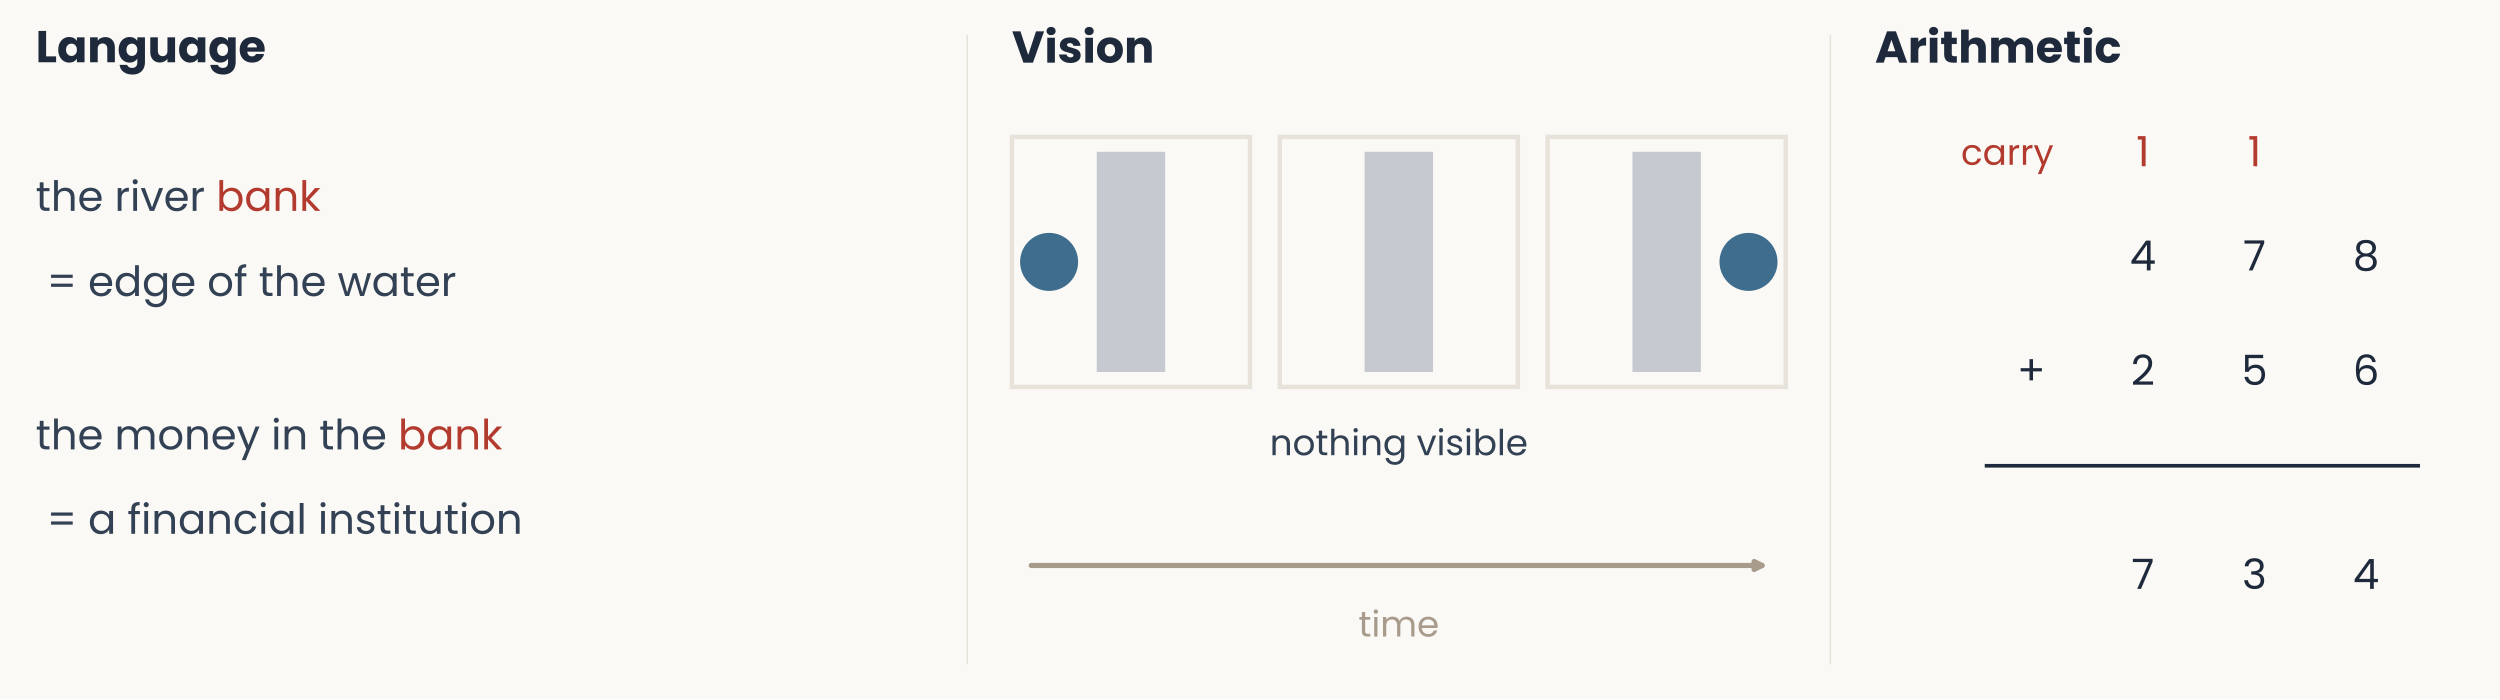
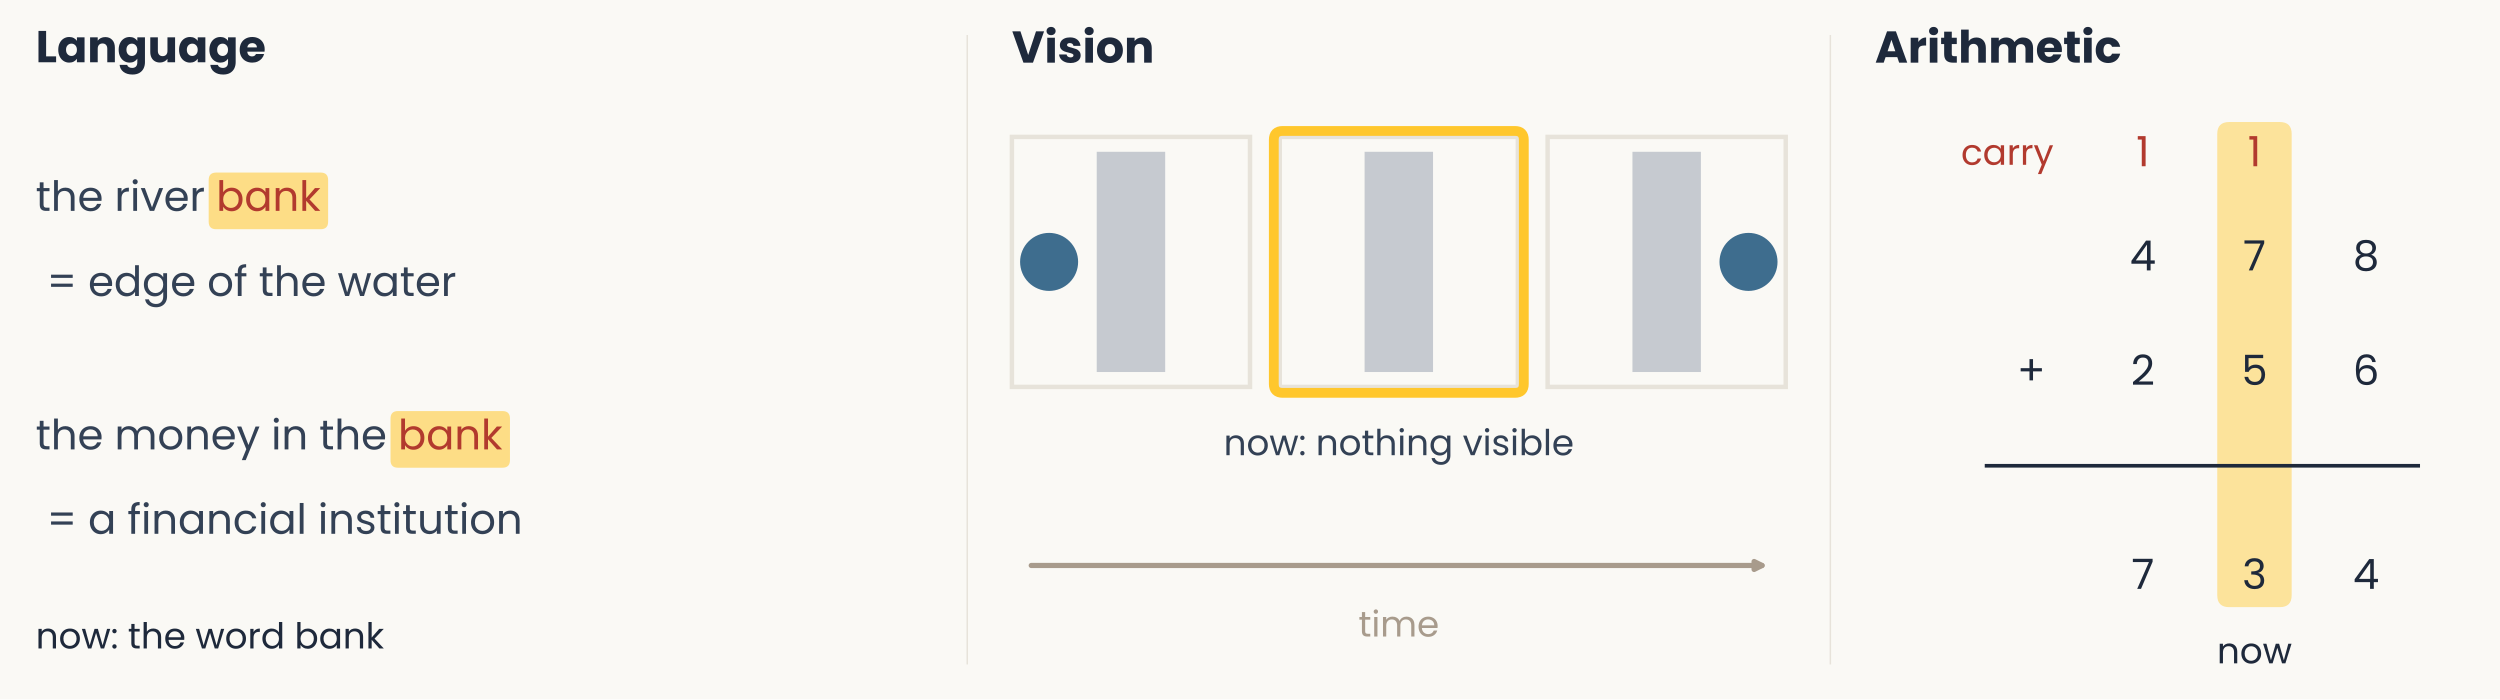
<svg xmlns="http://www.w3.org/2000/svg" xmlns:xlink="http://www.w3.org/1999/xlink" width="1260pt" height="352.5pt" viewBox="0 0 1260 352.5" version="1.1">
  <defs>
    <style type="text/css">*{stroke-linejoin: round; stroke-linecap: butt}</style>
  </defs>
  <g id="figure_1">
    <g id="patch_1">
      <path d="M 0 352.5  L 1260 352.5  L 1260 0  L 0 0  z " style="fill: #faf9f5" />
    </g>
    <g id="axes_1">
      <g id="patch_2">
-         <path d="M 510 195  L 630 195  L 630 69  L 510 69  z " clip-path="url(#p59138d99d0)" style="fill: #faf9f5; stroke: #e7e3da; stroke-width: 2.25; stroke-linejoin: miter" />
+         <path d="M 1123.5 306  L 1149 306  Q 1155 306 1155 300  L 1155 67.5  Q 1155 61.5 1149 61.5  L 1123.5 61.5  Q 1117.5 61.5 1117.5 67.5  L 1117.5 300  Q 1117.5 306 1123.5 306  z " clip-path="url(#pdfe7006b3d)" style="fill: #ffc72c; opacity: 0.45" />
      </g>
      <g id="patch_3">
-         <path d="M 552.75 187.5  L 587.25 187.5  L 587.25 76.5  L 552.75 76.5  z " clip-path="url(#p59138d99d0)" style="fill: #64748b; opacity: 0.35" />
+         <path d="M 510 195  L 630 195  L 630 69  L 510 69  z " clip-path="url(#pdfe7006b3d)" style="fill: #faf9f5; stroke: #e7e3da; stroke-width: 2.25; stroke-linejoin: miter" />
      </g>
      <g id="patch_4">
-         <path d="M 528.75 145.5  C 532.33 145.5 535.764 144.078 538.296 141.546  C 540.828 139.014 542.25 135.58 542.25 132  C 542.25 128.42 540.828 124.986 538.296 122.454  C 535.764 119.922 532.33 118.5 528.75 118.5  C 525.17 118.5 521.736 119.922 519.204 122.454  C 516.672 124.986 515.25 128.42 515.25 132  C 515.25 135.58 516.672 139.014 519.204 141.546  C 521.736 144.078 525.17 145.5 528.75 145.5  z " clip-path="url(#p59138d99d0)" style="fill: #3e6d8e; stroke: #3e6d8e; stroke-width: 2.25; stroke-linejoin: miter" />
+         <path d="M 552.75 187.5  L 587.25 187.5  L 587.25 76.5  L 552.75 76.5  z " clip-path="url(#pdfe7006b3d)" style="fill: #64748b; opacity: 0.35" />
      </g>
      <g id="patch_5">
-         <path d="M 645 195  L 765 195  L 765 69  L 645 69  z " clip-path="url(#p59138d99d0)" style="fill: #faf9f5; stroke: #e7e3da; stroke-width: 2.25; stroke-linejoin: miter" />
+         <path d="M 528.75 145.5  C 532.33 145.5 535.764 144.078 538.296 141.546  C 540.828 139.014 542.25 135.58 542.25 132  C 542.25 128.42 540.828 124.986 538.296 122.454  C 535.764 119.922 532.33 118.5 528.75 118.5  C 525.17 118.5 521.736 119.922 519.204 122.454  C 516.672 124.986 515.25 128.42 515.25 132  C 515.25 135.58 516.672 139.014 519.204 141.546  C 521.736 144.078 525.17 145.5 528.75 145.5  z " clip-path="url(#pdfe7006b3d)" style="fill: #3e6d8e; stroke: #3e6d8e; stroke-width: 2.25; stroke-linejoin: miter" />
      </g>
      <g id="patch_6">
-         <path d="M 687.75 187.5  L 722.25 187.5  L 722.25 76.5  L 687.75 76.5  z " clip-path="url(#p59138d99d0)" style="fill: #64748b; opacity: 0.35" />
+         <path d="M 645 195  L 765 195  L 765 69  L 645 69  z " clip-path="url(#pdfe7006b3d)" style="fill: #faf9f5; stroke: #e7e3da; stroke-width: 2.25; stroke-linejoin: miter" />
      </g>
      <g id="patch_7">
-         <path d="M 780 195  L 900 195  L 900 69  L 780 69  z " clip-path="url(#p59138d99d0)" style="fill: #faf9f5; stroke: #e7e3da; stroke-width: 2.25; stroke-linejoin: miter" />
+         <path d="M 687.75 187.5  L 722.25 187.5  L 722.25 76.5  L 687.75 76.5  z " clip-path="url(#pdfe7006b3d)" style="fill: #64748b; opacity: 0.35" />
      </g>
      <g id="patch_8">
-         <path d="M 822.75 187.5  L 857.25 187.5  L 857.25 76.5  L 822.75 76.5  z " clip-path="url(#p59138d99d0)" style="fill: #64748b; opacity: 0.35" />
+         <path d="M 780 195  L 900 195  L 900 69  L 780 69  z " clip-path="url(#pdfe7006b3d)" style="fill: #faf9f5; stroke: #e7e3da; stroke-width: 2.25; stroke-linejoin: miter" />
      </g>
      <g id="patch_9">
-         <path d="M 881.25 145.5  C 884.83 145.5 888.264 144.078 890.796 141.546  C 893.328 139.014 894.75 135.58 894.75 132  C 894.75 128.42 893.328 124.986 890.796 122.454  C 888.264 119.922 884.83 118.5 881.25 118.5  C 877.67 118.5 874.236 119.922 871.704 122.454  C 869.172 124.986 867.75 128.42 867.75 132  C 867.75 135.58 869.172 139.014 871.704 141.546  C 874.236 144.078 877.67 145.5 881.25 145.5  z " clip-path="url(#p59138d99d0)" style="fill: #3e6d8e; stroke: #3e6d8e; stroke-width: 2.25; stroke-linejoin: miter" />
+         <path d="M 822.75 187.5  L 857.25 187.5  L 857.25 76.5  L 822.75 76.5  z " clip-path="url(#pdfe7006b3d)" style="fill: #64748b; opacity: 0.35" />
+       </g>
+       <g id="patch_10">
+         <path d="M 881.25 145.5  C 884.83 145.5 888.264 144.078 890.796 141.546  C 893.328 139.014 894.75 135.58 894.75 132  C 894.75 128.42 893.328 124.986 890.796 122.454  C 888.264 119.922 884.83 118.5 881.25 118.5  C 877.67 118.5 874.236 119.922 871.704 122.454  C 869.172 124.986 867.75 128.42 867.75 132  C 867.75 135.58 869.172 139.014 871.704 141.546  C 874.236 144.078 877.67 145.5 881.25 145.5  z " clip-path="url(#pdfe7006b3d)" style="fill: #3e6d8e; stroke: #3e6d8e; stroke-width: 2.25; stroke-linejoin: miter" />
+       </g>
+       <g id="patch_11">
+         <path d="M 646.5 198  L 763.5 198  Q 768 198 768 193.5  L 768 70.5  Q 768 66 763.5 66  L 646.5 66  Q 642 66 642 70.5  L 642 193.5  Q 642 198 646.5 198  L 646.5 198  z " clip-path="url(#pdfe7006b3d)" style="fill: none; stroke: #ffc72c; stroke-width: 4.95; stroke-linejoin: miter" />
      </g>
      <g id="role-arrow-connector">
-         <path d="M 519.75 285  Q 705.375 285 888.065 285  " clip-path="url(#p59138d99d0)" style="fill: none; stroke: #a89b8c; stroke-width: 2.625; stroke-linecap: round" />
-         <path d="M 884.065 283  L 888.065 285  L 884.065 287  z " clip-path="url(#p59138d99d0)" style="fill: #a89b8c; stroke: #a89b8c; stroke-width: 2.625; stroke-linecap: round" />
+         <path d="M 519.75 285  Q 705.375 285 888.065 285  " clip-path="url(#pdfe7006b3d)" style="fill: none; stroke: #a89b8c; stroke-width: 2.625; stroke-linecap: round" />
+         <path d="M 884.065 283  L 888.065 285  L 884.065 287  z " clip-path="url(#pdfe7006b3d)" style="fill: #a89b8c; stroke: #a89b8c; stroke-width: 2.625; stroke-linecap: round" />
      </g>
      <g id="line2d_1">
-         <path d="M 487.5 334.5  L 487.5 18  " clip-path="url(#p59138d99d0)" style="fill: none; stroke: #e7e3da; stroke-width: 0.75; stroke-linecap: square" />
+         <path d="M 487.5 334.5  L 487.5 18  " clip-path="url(#pdfe7006b3d)" style="fill: none; stroke: #e7e3da; stroke-width: 0.75; stroke-linecap: square" />
      </g>
      <g id="line2d_2">
-         <path d="M 922.5 334.5  L 922.5 18  " clip-path="url(#p59138d99d0)" style="fill: none; stroke: #e7e3da; stroke-width: 0.75; stroke-linecap: square" />
+         <path d="M 922.5 334.5  L 922.5 18  " clip-path="url(#pdfe7006b3d)" style="fill: none; stroke: #e7e3da; stroke-width: 0.75; stroke-linecap: square" />
      </g>
      <g id="line2d_3">
-         <path d="M 1001.25 234.75  L 1218.75 234.75  " clip-path="url(#p59138d99d0)" style="fill: none; stroke: #1e293b; stroke-width: 1.875; stroke-linecap: square" />
+         <path d="M 1001.25 234.75  L 1218.75 234.75  " clip-path="url(#pdfe7006b3d)" style="fill: none; stroke: #1e293b; stroke-width: 1.875; stroke-linecap: square" />
      </g>
      <g id="text_1">
        <g style="fill: #1e293b" transform="translate(18 31.3793) scale(0.225 -0.225)">
          <defs>
            <path id="Poppins-Bold-4c" d="M 1491 845  L 2925 845  L 2925 0  L 397 0  L 397 4493  L 1491 4493  L 1491 845  z " transform="scale(0.015625)" />
            <path id="Poppins-Bold-61" d="M 179 1792  Q 179 2342 387 2758  Q 595 3174 953 3398  Q 1312 3622 1754 3622  Q 2131 3622 2416 3468  Q 2701 3315 2854 3066  L 2854 3571  L 3949 3571  L 3949 0  L 2854 0  L 2854 506  Q 2694 256 2409 102  Q 2125 -51 1747 -51  Q 1312 -51 953 176  Q 595 403 387 822  Q 179 1242 179 1792  z M 2854 1786  Q 2854 2195 2627 2432  Q 2400 2669 2074 2669  Q 1747 2669 1520 2435  Q 1293 2202 1293 1792  Q 1293 1382 1520 1142  Q 1747 902 2074 902  Q 2400 902 2627 1139  Q 2854 1376 2854 1786  z " transform="scale(0.015625)" />
            <path id="Poppins-Bold-6e" d="M 2573 3610  Q 3200 3610 3574 3203  Q 3949 2797 3949 2086  L 3949 0  L 2861 0  L 2861 1939  Q 2861 2298 2675 2496  Q 2490 2694 2176 2694  Q 1862 2694 1676 2496  Q 1491 2298 1491 1939  L 1491 0  L 397 0  L 397 3571  L 1491 3571  L 1491 3098  Q 1658 3334 1939 3472  Q 2221 3610 2573 3610  z " transform="scale(0.015625)" />
            <path id="Poppins-Bold-67" d="M 1754 3622  Q 2131 3622 2416 3468  Q 2701 3315 2854 3066  L 2854 3571  L 3949 3571  L 3949 6  Q 3949 -486 3753 -886  Q 3558 -1286 3158 -1523  Q 2758 -1760 2163 -1760  Q 1370 -1760 877 -1385  Q 384 -1011 314 -371  L 1395 -371  Q 1446 -576 1638 -694  Q 1830 -813 2112 -813  Q 2451 -813 2652 -617  Q 2854 -422 2854 6  L 2854 512  Q 2694 262 2412 105  Q 2131 -51 1754 -51  Q 1312 -51 953 176  Q 595 403 387 822  Q 179 1242 179 1792  Q 179 2342 387 2758  Q 595 3174 953 3398  Q 1312 3622 1754 3622  z M 2854 1786  Q 2854 2195 2627 2432  Q 2400 2669 2074 2669  Q 1747 2669 1520 2435  Q 1293 2202 1293 1792  Q 1293 1382 1520 1142  Q 1747 902 2074 902  Q 2400 902 2627 1139  Q 2854 1376 2854 1786  z " transform="scale(0.015625)" />
            <path id="Poppins-Bold-75" d="M 3923 3571  L 3923 0  L 2829 0  L 2829 486  Q 2662 250 2377 106  Q 2093 -38 1747 -38  Q 1338 -38 1024 144  Q 710 326 537 672  Q 365 1018 365 1485  L 365 3571  L 1453 3571  L 1453 1632  Q 1453 1274 1638 1075  Q 1824 877 2138 877  Q 2458 877 2643 1075  Q 2829 1274 2829 1632  L 2829 3571  L 3923 3571  z " transform="scale(0.015625)" />
            <path id="Poppins-Bold-65" d="M 3763 1843  Q 3763 1690 3744 1523  L 1267 1523  Q 1293 1190 1481 1014  Q 1670 838 1946 838  Q 2355 838 2515 1184  L 3680 1184  Q 3590 832 3356 550  Q 3123 269 2771 109  Q 2419 -51 1984 -51  Q 1459 -51 1049 173  Q 640 397 409 813  Q 179 1229 179 1786  Q 179 2342 406 2758  Q 634 3174 1043 3398  Q 1453 3622 1984 3622  Q 2502 3622 2905 3404  Q 3309 3187 3536 2784  Q 3763 2381 3763 1843  z M 2643 2131  Q 2643 2413 2451 2579  Q 2259 2746 1971 2746  Q 1696 2746 1507 2586  Q 1318 2426 1274 2131  L 2643 2131  z " transform="scale(0.015625)" />
          </defs>
          <use xlink:href="#Poppins-Bold-4c" />
          <use xlink:href="#Poppins-Bold-61" transform="translate(47.7 0)" />
          <use xlink:href="#Poppins-Bold-6e" transform="translate(115.6 0)" />
          <use xlink:href="#Poppins-Bold-67" transform="translate(183 0)" />
          <use xlink:href="#Poppins-Bold-75" transform="translate(250.9 0)" />
          <use xlink:href="#Poppins-Bold-61" transform="translate(318.3 0)" />
          <use xlink:href="#Poppins-Bold-67" transform="translate(386.2 0)" />
          <use xlink:href="#Poppins-Bold-65" transform="translate(454.1 0)" />
        </g>
      </g>
      <g id="text_2">
        <g style="fill: #1e293b" transform="translate(510 31.5832) scale(0.225 -0.225)">
          <defs>
            <path id="Poppins-Bold-56" d="M 4614 4493  L 3021 0  L 1651 0  L 58 4493  L 1222 4493  L 2336 1101  L 3456 4493  L 4614 4493  z " transform="scale(0.015625)" />
            <path id="Poppins-Bold-69" d="M 947 3942  Q 659 3942 476 4112  Q 294 4282 294 4531  Q 294 4787 476 4956  Q 659 5126 947 5126  Q 1229 5126 1411 4956  Q 1594 4787 1594 4531  Q 1594 4282 1411 4112  Q 1229 3942 947 3942  z M 1491 3571  L 1491 0  L 397 0  L 397 3571  L 1491 3571  z " transform="scale(0.015625)" />
            <path id="Poppins-Bold-73" d="M 1850 -51  Q 1382 -51 1017 109  Q 653 269 441 547  Q 230 826 205 1171  L 1286 1171  Q 1306 986 1459 870  Q 1613 755 1837 755  Q 2042 755 2154 835  Q 2266 915 2266 1043  Q 2266 1197 2106 1270  Q 1946 1344 1587 1434  Q 1203 1523 947 1622  Q 691 1722 505 1936  Q 320 2150 320 2515  Q 320 2822 489 3075  Q 659 3328 988 3475  Q 1318 3622 1773 3622  Q 2445 3622 2832 3289  Q 3219 2957 3277 2406  L 2266 2406  Q 2240 2592 2102 2701  Q 1965 2810 1741 2810  Q 1549 2810 1446 2736  Q 1344 2662 1344 2534  Q 1344 2381 1507 2304  Q 1670 2227 2016 2150  Q 2413 2048 2662 1949  Q 2912 1850 3101 1629  Q 3290 1408 3296 1037  Q 3296 723 3120 476  Q 2944 230 2614 89  Q 2285 -51 1850 -51  z " transform="scale(0.015625)" />
            <path id="Poppins-Bold-6f" d="M 2022 -51  Q 1498 -51 1078 173  Q 659 397 419 813  Q 179 1229 179 1786  Q 179 2336 422 2755  Q 666 3174 1088 3398  Q 1510 3622 2035 3622  Q 2560 3622 2982 3398  Q 3405 3174 3648 2755  Q 3891 2336 3891 1786  Q 3891 1235 3644 816  Q 3398 397 2972 173  Q 2547 -51 2022 -51  z M 2022 896  Q 2336 896 2557 1126  Q 2778 1357 2778 1786  Q 2778 2214 2563 2444  Q 2349 2675 2035 2675  Q 1715 2675 1504 2448  Q 1293 2221 1293 1786  Q 1293 1357 1501 1126  Q 1709 896 2022 896  z " transform="scale(0.015625)" />
          </defs>
          <use xlink:href="#Poppins-Bold-56" />
          <use xlink:href="#Poppins-Bold-69" transform="translate(72.99998 0)" />
          <use xlink:href="#Poppins-Bold-73" transform="translate(102.5 0)" />
          <use xlink:href="#Poppins-Bold-69" transform="translate(158.3 0)" />
          <use xlink:href="#Poppins-Bold-6f" transform="translate(187.7999 0)" />
          <use xlink:href="#Poppins-Bold-6e" transform="translate(251.4999 0)" />
        </g>
      </g>
      <g id="text_3">
        <g style="fill: #1e293b" transform="translate(945 31.5832) scale(0.225 -0.225)">
          <defs>
            <path id="Poppins-Bold-41" d="M 3194 794  L 1517 794  L 1248 0  L 102 0  L 1728 4493  L 2995 4493  L 4621 0  L 3462 0  L 3194 794  z M 2912 1638  L 2355 3283  L 1805 1638  L 2912 1638  z " transform="scale(0.015625)" />
            <path id="Poppins-Bold-72" d="M 1491 2976  Q 1683 3270 1971 3440  Q 2259 3610 2611 3610  L 2611 2451  L 2310 2451  Q 1901 2451 1696 2275  Q 1491 2099 1491 1658  L 1491 0  L 397 0  L 397 3571  L 1491 3571  L 1491 2976  z " transform="scale(0.015625)" />
            <path id="Poppins-Bold-74" d="M 2387 928  L 2387 0  L 1830 0  Q 1235 0 902 291  Q 570 582 570 1242  L 570 2662  L 134 2662  L 134 3571  L 570 3571  L 570 4442  L 1664 4442  L 1664 3571  L 2381 3571  L 2381 2662  L 1664 2662  L 1664 1229  Q 1664 1069 1741 998  Q 1818 928 1997 928  L 2387 928  z " transform="scale(0.015625)" />
            <path id="Poppins-Bold-68" d="M 2592 3610  Q 3206 3610 3577 3203  Q 3949 2797 3949 2086  L 3949 0  L 2861 0  L 2861 1939  Q 2861 2298 2675 2496  Q 2490 2694 2176 2694  Q 1862 2694 1676 2496  Q 1491 2298 1491 1939  L 1491 0  L 397 0  L 397 4736  L 1491 4736  L 1491 3091  Q 1658 3328 1946 3469  Q 2234 3610 2592 3610  z " transform="scale(0.015625)" />
            <path id="Poppins-Bold-6d" d="M 4954 3610  Q 5619 3610 6012 3206  Q 6406 2803 6406 2086  L 6406 0  L 5318 0  L 5318 1939  Q 5318 2285 5136 2473  Q 4954 2662 4634 2662  Q 4314 2662 4131 2473  Q 3949 2285 3949 1939  L 3949 0  L 2861 0  L 2861 1939  Q 2861 2285 2678 2473  Q 2496 2662 2176 2662  Q 1856 2662 1673 2473  Q 1491 2285 1491 1939  L 1491 0  L 397 0  L 397 3571  L 1491 3571  L 1491 3123  Q 1658 3347 1926 3478  Q 2195 3610 2534 3610  Q 2938 3610 3254 3437  Q 3571 3264 3750 2944  Q 3936 3238 4256 3424  Q 4576 3610 4954 3610  z " transform="scale(0.015625)" />
            <path id="Poppins-Bold-63" d="M 179 1786  Q 179 2342 406 2758  Q 634 3174 1040 3398  Q 1446 3622 1971 3622  Q 2643 3622 3094 3270  Q 3546 2918 3686 2278  L 2522 2278  Q 2374 2688 1952 2688  Q 1651 2688 1472 2454  Q 1293 2221 1293 1786  Q 1293 1350 1472 1116  Q 1651 883 1952 883  Q 2374 883 2522 1293  L 3686 1293  Q 3546 666 3091 307  Q 2637 -51 1971 -51  Q 1446 -51 1040 173  Q 634 397 406 813  Q 179 1229 179 1786  z " transform="scale(0.015625)" />
          </defs>
          <use xlink:href="#Poppins-Bold-41" />
          <use xlink:href="#Poppins-Bold-72" transform="translate(73.69998 0)" />
          <use xlink:href="#Poppins-Bold-69" transform="translate(116.5 0)" />
          <use xlink:href="#Poppins-Bold-74" transform="translate(146 0)" />
          <use xlink:href="#Poppins-Bold-68" transform="translate(186.5999 0)" />
          <use xlink:href="#Poppins-Bold-6d" transform="translate(253.9999 0)" />
          <use xlink:href="#Poppins-Bold-65" transform="translate(359.8999 0)" />
          <use xlink:href="#Poppins-Bold-74" transform="translate(421.4999 0)" />
          <use xlink:href="#Poppins-Bold-69" transform="translate(462.0999 0)" />
          <use xlink:href="#Poppins-Bold-63" transform="translate(491.5999 0)" />
        </g>
      </g>
      <g id="AnnotationBbox_1">
        <g id="text_4">
          <g style="fill: #334155" transform="translate(18 106.29) scale(0.21 -0.21)">
            <defs>
              <path id="Poppins-Regular-74" d="M 1203 3027  L 1203 960  Q 1203 704 1312 598  Q 1421 493 1690 493  L 2118 493  L 2118 0  L 1594 0  Q 1107 0 864 224  Q 621 448 621 960  L 621 3027  L 166 3027  L 166 3507  L 621 3507  L 621 4390  L 1203 4390  L 1203 3507  L 2118 3507  L 2118 3027  L 1203 3027  z " transform="scale(0.015625)" />
              <path id="Poppins-Regular-68" d="M 2234 3571  Q 2630 3571 2950 3401  Q 3270 3232 3452 2893  Q 3635 2554 3635 2067  L 3635 0  L 3059 0  L 3059 1984  Q 3059 2509 2796 2787  Q 2534 3066 2080 3066  Q 1619 3066 1347 2778  Q 1075 2490 1075 1939  L 1075 0  L 493 0  L 493 4736  L 1075 4736  L 1075 3008  Q 1248 3277 1552 3424  Q 1856 3571 2234 3571  z " transform="scale(0.015625)" />
              <path id="Poppins-Regular-65" d="M 3693 1888  Q 3693 1722 3674 1536  L 870 1536  Q 902 1018 1225 726  Q 1549 435 2010 435  Q 2387 435 2640 611  Q 2893 787 2995 1082  L 3622 1082  Q 3482 576 3059 259  Q 2637 -58 2010 -58  Q 1510 -58 1116 166  Q 723 390 499 803  Q 275 1216 275 1760  Q 275 2304 492 2713  Q 710 3123 1104 3344  Q 1498 3565 2010 3565  Q 2509 3565 2893 3347  Q 3277 3130 3485 2749  Q 3693 2368 3693 1888  z M 3091 2010  Q 3091 2342 2944 2582  Q 2797 2822 2544 2947  Q 2291 3072 1984 3072  Q 1542 3072 1232 2790  Q 922 2509 877 2010  L 3091 2010  z " transform="scale(0.015625)" />
              <path id="Poppins-Regular-20" transform="scale(0.015625)" />
              <path id="Poppins-Regular-72" d="M 1075 2938  Q 1229 3238 1513 3404  Q 1798 3571 2208 3571  L 2208 2970  L 2054 2970  Q 1075 2970 1075 1907  L 1075 0  L 493 0  L 493 3507  L 1075 3507  L 1075 2938  z " transform="scale(0.015625)" />
              <path id="Poppins-Regular-69" d="M 794 4077  Q 627 4077 512 4192  Q 397 4307 397 4474  Q 397 4640 512 4755  Q 627 4870 794 4870  Q 954 4870 1066 4755  Q 1178 4640 1178 4474  Q 1178 4307 1066 4192  Q 954 4077 794 4077  z M 1075 3507  L 1075 0  L 493 0  L 493 3507  L 1075 3507  z " transform="scale(0.015625)" />
              <path id="Poppins-Regular-76" d="M 1798 538  L 2886 3507  L 3507 3507  L 2131 0  L 1453 0  L 77 3507  L 704 3507  L 1798 538  z " transform="scale(0.015625)" />
            </defs>
            <use xlink:href="#Poppins-Regular-74" />
            <use xlink:href="#Poppins-Regular-68" transform="translate(36.39999 0)" />
            <use xlink:href="#Poppins-Regular-65" transform="translate(100.4 0)" />
            <use xlink:href="#Poppins-Regular-20" transform="translate(162.4 0)" />
            <use xlink:href="#Poppins-Regular-72" transform="translate(189.1 0)" />
            <use xlink:href="#Poppins-Regular-69" transform="translate(226.3999 0)" />
            <use xlink:href="#Poppins-Regular-76" transform="translate(250.9999 0)" />
            <use xlink:href="#Poppins-Regular-65" transform="translate(307.0999 0)" />
            <use xlink:href="#Poppins-Regular-72" transform="translate(369.0999 0)" />
            <use xlink:href="#Poppins-Regular-20" transform="translate(406.3999 0)" />
          </g>
        </g>
        <g id="text_5">
+           <g id="patch_12">
+             <path d="M 108.95 115.53  L 161.594 115.53  Q 165.374 115.53 165.374 111.75  L 165.374 90.75  Q 165.374 86.97 161.594 86.97  L 108.95 86.97  Q 105.17 86.97 105.17 90.75  L 105.17 111.75  Q 105.17 115.53 108.95 115.53  z " style="fill: #ffc72c; opacity: 0.55" />
+           </g>
          <g style="fill: #b23a2e" transform="translate(108.9497 106.29) scale(0.21 -0.21)">
            <defs>
              <path id="Poppins-Regular-62" d="M 1075 2854  Q 1254 3168 1600 3366  Q 1946 3565 2387 3565  Q 2861 3565 3238 3341  Q 3616 3117 3833 2710  Q 4051 2304 4051 1766  Q 4051 1235 3833 819  Q 3616 403 3235 172  Q 2854 -58 2387 -58  Q 1933 -58 1590 140  Q 1248 339 1075 646  L 1075 0  L 493 0  L 493 4736  L 1075 4736  L 1075 2854  z M 3456 1766  Q 3456 2163 3296 2457  Q 3136 2752 2864 2905  Q 2592 3059 2266 3059  Q 1946 3059 1674 2902  Q 1402 2746 1238 2448  Q 1075 2150 1075 1760  Q 1075 1363 1238 1065  Q 1402 768 1674 611  Q 1946 454 2266 454  Q 2592 454 2864 611  Q 3136 768 3296 1065  Q 3456 1363 3456 1766  z " transform="scale(0.015625)" />
              <path id="Poppins-Regular-61" d="M 275 1766  Q 275 2304 492 2710  Q 710 3117 1091 3341  Q 1472 3565 1939 3565  Q 2400 3565 2739 3366  Q 3078 3168 3245 2867  L 3245 3507  L 3834 3507  L 3834 0  L 3245 0  L 3245 653  Q 3072 346 2729 144  Q 2387 -58 1933 -58  Q 1466 -58 1088 172  Q 710 403 492 819  Q 275 1235 275 1766  z M 3245 1760  Q 3245 2157 3085 2451  Q 2925 2746 2653 2902  Q 2381 3059 2054 3059  Q 1728 3059 1459 2905  Q 1190 2752 1030 2457  Q 870 2163 870 1766  Q 870 1363 1030 1065  Q 1190 768 1459 611  Q 1728 454 2054 454  Q 2381 454 2653 611  Q 2925 768 3085 1065  Q 3245 1363 3245 1760  z " transform="scale(0.015625)" />
              <path id="Poppins-Regular-6e" d="M 2202 3571  Q 2842 3571 3238 3184  Q 3635 2797 3635 2067  L 3635 0  L 3059 0  L 3059 1984  Q 3059 2509 2796 2787  Q 2534 3066 2080 3066  Q 1619 3066 1347 2778  Q 1075 2490 1075 1939  L 1075 0  L 493 0  L 493 3507  L 1075 3507  L 1075 3008  Q 1248 3277 1545 3424  Q 1843 3571 2202 3571  z " transform="scale(0.015625)" />
              <path id="Poppins-Regular-6b" d="M 2451 0  L 1075 1549  L 1075 0  L 493 0  L 493 4736  L 1075 4736  L 1075 1952  L 2426 3507  L 3238 3507  L 1587 1760  L 3245 0  L 2451 0  z " transform="scale(0.015625)" />
            </defs>
            <use xlink:href="#Poppins-Regular-62" />
            <use xlink:href="#Poppins-Regular-61" transform="translate(67.59999 0)" />
            <use xlink:href="#Poppins-Regular-6e" transform="translate(135.2 0)" />
            <use xlink:href="#Poppins-Regular-6b" transform="translate(199.2 0)" />
          </g>
        </g>
      </g>
      <g id="text_6">
        <g style="fill: #334155" transform="translate(18 149.1877) scale(0.21 -0.21)">
          <defs>
            <path id="Poppins-Regular-3d" d="M 3974 3277  L 3974 2784  L 646 2784  L 646 3277  L 3974 3277  z M 3974 1901  L 3974 1408  L 646 1408  L 646 1901  L 3974 1901  z " transform="scale(0.015625)" />
            <path id="Poppins-Regular-64" d="M 275 1766  Q 275 2304 492 2710  Q 710 3117 1091 3341  Q 1472 3565 1946 3565  Q 2355 3565 2707 3376  Q 3059 3187 3245 2880  L 3245 4736  L 3834 4736  L 3834 0  L 3245 0  L 3245 659  Q 3072 346 2733 144  Q 2394 -58 1939 -58  Q 1472 -58 1091 172  Q 710 403 492 819  Q 275 1235 275 1766  z M 3245 1760  Q 3245 2157 3085 2451  Q 2925 2746 2653 2902  Q 2381 3059 2054 3059  Q 1728 3059 1459 2905  Q 1190 2752 1030 2457  Q 870 2163 870 1766  Q 870 1363 1030 1065  Q 1190 768 1459 611  Q 1728 454 2054 454  Q 2381 454 2653 611  Q 2925 768 3085 1065  Q 3245 1363 3245 1760  z " transform="scale(0.015625)" />
            <path id="Poppins-Regular-67" d="M 1939 3565  Q 2394 3565 2736 3366  Q 3078 3168 3245 2867  L 3245 3507  L 3834 3507  L 3834 -77  Q 3834 -557 3629 -931  Q 3424 -1306 3043 -1517  Q 2662 -1728 2157 -1728  Q 1466 -1728 1005 -1401  Q 544 -1075 461 -512  L 1037 -512  Q 1133 -832 1433 -1027  Q 1734 -1222 2157 -1222  Q 2637 -1222 2941 -921  Q 3245 -621 3245 -77  L 3245 659  Q 3072 352 2733 147  Q 2394 -58 1939 -58  Q 1472 -58 1091 172  Q 710 403 492 819  Q 275 1235 275 1766  Q 275 2304 492 2710  Q 710 3117 1091 3341  Q 1472 3565 1939 3565  z M 3245 1760  Q 3245 2157 3085 2451  Q 2925 2746 2653 2902  Q 2381 3059 2054 3059  Q 1728 3059 1459 2905  Q 1190 2752 1030 2457  Q 870 2163 870 1766  Q 870 1363 1030 1065  Q 1190 768 1459 611  Q 1728 454 2054 454  Q 2381 454 2653 611  Q 2925 768 3085 1065  Q 3245 1363 3245 1760  z " transform="scale(0.015625)" />
            <path id="Poppins-Regular-6f" d="M 2022 -58  Q 1530 -58 1130 166  Q 730 390 502 803  Q 275 1216 275 1760  Q 275 2298 508 2710  Q 742 3123 1145 3344  Q 1549 3565 2048 3565  Q 2547 3565 2950 3344  Q 3354 3123 3587 2713  Q 3821 2304 3821 1760  Q 3821 1216 3581 803  Q 3341 390 2931 166  Q 2522 -58 2022 -58  z M 2022 454  Q 2336 454 2611 601  Q 2886 749 3056 1043  Q 3226 1338 3226 1760  Q 3226 2182 3059 2476  Q 2893 2771 2624 2915  Q 2355 3059 2042 3059  Q 1722 3059 1456 2915  Q 1190 2771 1030 2476  Q 870 2182 870 1760  Q 870 1331 1027 1036  Q 1184 742 1446 598  Q 1709 454 2022 454  z " transform="scale(0.015625)" />
            <path id="Poppins-Regular-66" d="M 1920 3027  L 1184 3027  L 1184 0  L 602 0  L 602 3027  L 147 3027  L 147 3507  L 602 3507  L 602 3757  Q 602 4346 906 4618  Q 1210 4890 1882 4890  L 1882 4403  Q 1498 4403 1341 4252  Q 1184 4102 1184 3757  L 1184 3507  L 1920 3507  L 1920 3027  z " transform="scale(0.015625)" />
            <path id="Poppins-Regular-77" d="M 5165 3507  L 4070 0  L 3469 0  L 2624 2784  L 1779 0  L 1178 0  L 77 3507  L 672 3507  L 1478 563  L 2349 3507  L 2944 3507  L 3795 557  L 4589 3507  L 5165 3507  z " transform="scale(0.015625)" />
          </defs>
          <use xlink:href="#Poppins-Regular-20" />
          <use xlink:href="#Poppins-Regular-3d" transform="translate(26.7 0)" />
          <use xlink:href="#Poppins-Regular-20" transform="translate(98.99998 0)" />
          <use xlink:href="#Poppins-Regular-65" transform="translate(125.7 0)" />
          <use xlink:href="#Poppins-Regular-64" transform="translate(187.7 0)" />
          <use xlink:href="#Poppins-Regular-67" transform="translate(255.3 0)" />
          <use xlink:href="#Poppins-Regular-65" transform="translate(322.8999 0)" />
          <use xlink:href="#Poppins-Regular-20" transform="translate(384.8999 0)" />
          <use xlink:href="#Poppins-Regular-6f" transform="translate(411.5999 0)" />
          <use xlink:href="#Poppins-Regular-66" transform="translate(475.5999 0)" />
          <use xlink:href="#Poppins-Regular-20" transform="translate(508.4999 0)" />
          <use xlink:href="#Poppins-Regular-74" transform="translate(535.1999 0)" />
          <use xlink:href="#Poppins-Regular-68" transform="translate(571.5999 0)" />
          <use xlink:href="#Poppins-Regular-65" transform="translate(635.5999 0)" />
          <use xlink:href="#Poppins-Regular-20" transform="translate(697.5999 0)" />
          <use xlink:href="#Poppins-Regular-77" transform="translate(724.2999 0)" />
          <use xlink:href="#Poppins-Regular-61" transform="translate(806.2998 0)" />
          <use xlink:href="#Poppins-Regular-74" transform="translate(873.8998 0)" />
          <use xlink:href="#Poppins-Regular-65" transform="translate(910.2998 0)" />
          <use xlink:href="#Poppins-Regular-72" transform="translate(972.2998 0)" />
        </g>
      </g>
      <g id="AnnotationBbox_2">
        <g id="text_7">
          <g style="fill: #334155" transform="translate(18 226.4885) scale(0.21 -0.21)">
            <defs>
              <path id="Poppins-Regular-6d" d="M 4710 3571  Q 5120 3571 5440 3401  Q 5760 3232 5945 2893  Q 6131 2554 6131 2067  L 6131 0  L 5555 0  L 5555 1984  Q 5555 2509 5296 2787  Q 5037 3066 4595 3066  Q 4141 3066 3872 2774  Q 3603 2483 3603 1933  L 3603 0  L 3027 0  L 3027 1984  Q 3027 2509 2768 2787  Q 2509 3066 2067 3066  Q 1613 3066 1344 2774  Q 1075 2483 1075 1933  L 1075 0  L 493 0  L 493 3507  L 1075 3507  L 1075 3002  Q 1248 3277 1539 3424  Q 1830 3571 2182 3571  Q 2624 3571 2963 3372  Q 3302 3174 3469 2790  Q 3616 3162 3955 3366  Q 4294 3571 4710 3571  z " transform="scale(0.015625)" />
              <path id="Poppins-Regular-79" d="M 3514 3507  L 1402 -1651  L 800 -1651  L 1491 38  L 77 3507  L 723 3507  L 1824 666  L 2912 3507  L 3514 3507  z " transform="scale(0.015625)" />
            </defs>
            <use xlink:href="#Poppins-Regular-74" />
            <use xlink:href="#Poppins-Regular-68" transform="translate(36.39999 0)" />
            <use xlink:href="#Poppins-Regular-65" transform="translate(100.4 0)" />
            <use xlink:href="#Poppins-Regular-20" transform="translate(162.4 0)" />
            <use xlink:href="#Poppins-Regular-6d" transform="translate(189.1 0)" />
            <use xlink:href="#Poppins-Regular-6f" transform="translate(292.0999 0)" />
            <use xlink:href="#Poppins-Regular-6e" transform="translate(356.0999 0)" />
            <use xlink:href="#Poppins-Regular-65" transform="translate(420.0999 0)" />
            <use xlink:href="#Poppins-Regular-79" transform="translate(482.0999 0)" />
            <use xlink:href="#Poppins-Regular-20" transform="translate(538.3999 0)" />
            <use xlink:href="#Poppins-Regular-69" transform="translate(565.0999 0)" />
            <use xlink:href="#Poppins-Regular-6e" transform="translate(589.6999 0)" />
            <use xlink:href="#Poppins-Regular-20" transform="translate(653.6999 0)" />
            <use xlink:href="#Poppins-Regular-74" transform="translate(680.3999 0)" />
            <use xlink:href="#Poppins-Regular-68" transform="translate(716.7998 0)" />
            <use xlink:href="#Poppins-Regular-65" transform="translate(780.7998 0)" />
            <use xlink:href="#Poppins-Regular-20" transform="translate(842.7998 0)" />
          </g>
        </g>
        <g id="text_8">
+           <g id="patch_13">
+             <path d="M 200.598 235.729  L 253.243 235.729  Q 257.023 235.729 257.023 231.949  L 257.023 210.949  Q 257.023 207.169 253.243 207.169  L 200.598 207.169  Q 196.818 207.169 196.818 210.949  L 196.818 231.949  Q 196.818 235.729 200.598 235.729  z " style="fill: #ffc72c; opacity: 0.55" />
+           </g>
          <g style="fill: #b23a2e" transform="translate(200.5983 226.4885) scale(0.21 -0.21)">
            <use xlink:href="#Poppins-Regular-62" />
            <use xlink:href="#Poppins-Regular-61" transform="translate(67.59999 0)" />
            <use xlink:href="#Poppins-Regular-6e" transform="translate(135.2 0)" />
            <use xlink:href="#Poppins-Regular-6b" transform="translate(199.2 0)" />
          </g>
        </g>
      </g>
      <g id="text_9">
        <g style="fill: #334155" transform="translate(18 269.04) scale(0.21 -0.21)">
          <defs>
            <path id="Poppins-Regular-63" d="M 275 1760  Q 275 2304 492 2710  Q 710 3117 1097 3341  Q 1485 3565 1984 3565  Q 2630 3565 3049 3251  Q 3469 2938 3603 2381  L 2976 2381  Q 2886 2701 2627 2886  Q 2368 3072 1984 3072  Q 1485 3072 1177 2729  Q 870 2387 870 1760  Q 870 1126 1177 780  Q 1485 435 1984 435  Q 2368 435 2624 614  Q 2880 794 2976 1126  L 3603 1126  Q 3462 589 3040 265  Q 2618 -58 1984 -58  Q 1485 -58 1097 166  Q 710 390 492 800  Q 275 1210 275 1760  z " transform="scale(0.015625)" />
            <path id="Poppins-Regular-6c" d="M 1075 4736  L 1075 0  L 493 0  L 493 4736  L 1075 4736  z " transform="scale(0.015625)" />
            <path id="Poppins-Regular-73" d="M 1734 -58  Q 1331 -58 1011 80  Q 691 218 505 464  Q 320 710 301 1030  L 902 1030  Q 928 768 1149 601  Q 1370 435 1728 435  Q 2061 435 2253 582  Q 2445 730 2445 954  Q 2445 1184 2240 1296  Q 2035 1408 1606 1517  Q 1216 1619 969 1724  Q 723 1830 547 2038  Q 371 2246 371 2586  Q 371 2854 531 3078  Q 691 3302 985 3433  Q 1280 3565 1658 3565  Q 2240 3565 2598 3270  Q 2957 2976 2982 2464  L 2400 2464  Q 2381 2739 2179 2905  Q 1978 3072 1638 3072  Q 1325 3072 1139 2937  Q 954 2803 954 2586  Q 954 2413 1066 2301  Q 1178 2189 1347 2121  Q 1517 2054 1818 1971  Q 2195 1869 2432 1769  Q 2669 1670 2838 1472  Q 3008 1274 3014 954  Q 3014 666 2854 435  Q 2694 205 2403 73  Q 2112 -58 1734 -58  z " transform="scale(0.015625)" />
            <path id="Poppins-Regular-75" d="M 3603 3507  L 3603 0  L 3021 0  L 3021 518  Q 2854 250 2556 99  Q 2259 -51 1901 -51  Q 1491 -51 1164 118  Q 838 288 649 627  Q 461 966 461 1453  L 461 3507  L 1037 3507  L 1037 1530  Q 1037 1011 1299 732  Q 1562 454 2016 454  Q 2483 454 2752 742  Q 3021 1030 3021 1581  L 3021 3507  L 3603 3507  z " transform="scale(0.015625)" />
          </defs>
          <use xlink:href="#Poppins-Regular-20" />
          <use xlink:href="#Poppins-Regular-3d" transform="translate(26.7 0)" />
          <use xlink:href="#Poppins-Regular-20" transform="translate(98.99998 0)" />
          <use xlink:href="#Poppins-Regular-61" transform="translate(125.7 0)" />
          <use xlink:href="#Poppins-Regular-20" transform="translate(193.3 0)" />
          <use xlink:href="#Poppins-Regular-66" transform="translate(220 0)" />
          <use xlink:href="#Poppins-Regular-69" transform="translate(252.9 0)" />
          <use xlink:href="#Poppins-Regular-6e" transform="translate(277.5 0)" />
          <use xlink:href="#Poppins-Regular-61" transform="translate(341.4999 0)" />
          <use xlink:href="#Poppins-Regular-6e" transform="translate(409.0999 0)" />
          <use xlink:href="#Poppins-Regular-63" transform="translate(473.0999 0)" />
          <use xlink:href="#Poppins-Regular-69" transform="translate(533.7999 0)" />
          <use xlink:href="#Poppins-Regular-61" transform="translate(558.3999 0)" />
          <use xlink:href="#Poppins-Regular-6c" transform="translate(625.9999 0)" />
          <use xlink:href="#Poppins-Regular-20" transform="translate(650.5999 0)" />
          <use xlink:href="#Poppins-Regular-69" transform="translate(677.2999 0)" />
          <use xlink:href="#Poppins-Regular-6e" transform="translate(701.8999 0)" />
          <use xlink:href="#Poppins-Regular-73" transform="translate(765.8999 0)" />
          <use xlink:href="#Poppins-Regular-74" transform="translate(818.0999 0)" />
          <use xlink:href="#Poppins-Regular-69" transform="translate(854.4998 0)" />
          <use xlink:href="#Poppins-Regular-74" transform="translate(879.0998 0)" />
          <use xlink:href="#Poppins-Regular-75" transform="translate(915.4998 0)" />
          <use xlink:href="#Poppins-Regular-74" transform="translate(979.4998 0)" />
          <use xlink:href="#Poppins-Regular-69" transform="translate(1015.9 0)" />
          <use xlink:href="#Poppins-Regular-6f" transform="translate(1040.5 0)" />
          <use xlink:href="#Poppins-Regular-6e" transform="translate(1104.5 0)" />
        </g>
      </g>
      <g id="text_10">
-         <g style="fill: #334155" transform="translate(639.9328 229.4184) scale(0.18 -0.18)">
+         <g style="fill: #1e293b" transform="translate(18 326.82) scale(0.18 -0.18)">
+           <defs>
+             <path id="Poppins-Regular-3a" d="M 678 -38  Q 512 -38 397 77  Q 282 192 282 358  Q 282 525 397 640  Q 512 755 678 755  Q 838 755 950 640  Q 1062 525 1062 358  Q 1062 192 950 77  Q 838 -38 678 -38  z M 678 2714  Q 512 2714 397 2829  Q 282 2944 282 3110  Q 282 3277 397 3392  Q 512 3507 678 3507  Q 838 3507 950 3392  Q 1062 3277 1062 3110  Q 1062 2944 950 2829  Q 838 2714 678 2714  z " transform="scale(0.015625)" />
+           </defs>
          <use xlink:href="#Poppins-Regular-6e" />
          <use xlink:href="#Poppins-Regular-6f" transform="translate(63.99999 0)" />
-           <use xlink:href="#Poppins-Regular-74" transform="translate(128 0)" />
-           <use xlink:href="#Poppins-Regular-68" transform="translate(164.4 0)" />
-           <use xlink:href="#Poppins-Regular-69" transform="translate(228.3999 0)" />
-           <use xlink:href="#Poppins-Regular-6e" transform="translate(252.9999 0)" />
-           <use xlink:href="#Poppins-Regular-67" transform="translate(316.9999 0)" />
-           <use xlink:href="#Poppins-Regular-20" transform="translate(384.5999 0)" />
-           <use xlink:href="#Poppins-Regular-76" transform="translate(411.2999 0)" />
-           <use xlink:href="#Poppins-Regular-69" transform="translate(467.3999 0)" />
-           <use xlink:href="#Poppins-Regular-73" transform="translate(491.9999 0)" />
-           <use xlink:href="#Poppins-Regular-69" transform="translate(544.1999 0)" />
-           <use xlink:href="#Poppins-Regular-62" transform="translate(568.7999 0)" />
-           <use xlink:href="#Poppins-Regular-6c" transform="translate(636.3999 0)" />
-           <use xlink:href="#Poppins-Regular-65" transform="translate(660.9999 0)" />
+           <use xlink:href="#Poppins-Regular-77" transform="translate(128 0)" />
+           <use xlink:href="#Poppins-Regular-3a" transform="translate(210 0)" />
+           <use xlink:href="#Poppins-Regular-20" transform="translate(231.2999 0)" />
+           <use xlink:href="#Poppins-Regular-74" transform="translate(257.9999 0)" />
+           <use xlink:href="#Poppins-Regular-68" transform="translate(294.3999 0)" />
+           <use xlink:href="#Poppins-Regular-65" transform="translate(358.3999 0)" />
+           <use xlink:href="#Poppins-Regular-20" transform="translate(420.3999 0)" />
+           <use xlink:href="#Poppins-Regular-77" transform="translate(447.0999 0)" />
+           <use xlink:href="#Poppins-Regular-6f" transform="translate(529.0999 0)" />
+           <use xlink:href="#Poppins-Regular-72" transform="translate(593.0999 0)" />
+           <use xlink:href="#Poppins-Regular-64" transform="translate(630.3999 0)" />
+           <use xlink:href="#Poppins-Regular-20" transform="translate(697.9998 0)" />
+           <use xlink:href="#Poppins-Regular-62" transform="translate(724.6998 0)" />
+           <use xlink:href="#Poppins-Regular-61" transform="translate(792.2998 0)" />
+           <use xlink:href="#Poppins-Regular-6e" transform="translate(859.8998 0)" />
+           <use xlink:href="#Poppins-Regular-6b" transform="translate(923.8998 0)" />
        </g>
      </g>
      <g id="text_11">
+         <g style="fill: #334155" transform="translate(616.7128 229.4184) scale(0.18 -0.18)">
+           <use xlink:href="#Poppins-Regular-6e" />
+           <use xlink:href="#Poppins-Regular-6f" transform="translate(63.99999 0)" />
+           <use xlink:href="#Poppins-Regular-77" transform="translate(128 0)" />
+           <use xlink:href="#Poppins-Regular-3a" transform="translate(210 0)" />
+           <use xlink:href="#Poppins-Regular-20" transform="translate(231.2999 0)" />
+           <use xlink:href="#Poppins-Regular-6e" transform="translate(257.9999 0)" />
+           <use xlink:href="#Poppins-Regular-6f" transform="translate(321.9999 0)" />
+           <use xlink:href="#Poppins-Regular-74" transform="translate(385.9999 0)" />
+           <use xlink:href="#Poppins-Regular-68" transform="translate(422.3999 0)" />
+           <use xlink:href="#Poppins-Regular-69" transform="translate(486.3999 0)" />
+           <use xlink:href="#Poppins-Regular-6e" transform="translate(510.9999 0)" />
+           <use xlink:href="#Poppins-Regular-67" transform="translate(574.9999 0)" />
+           <use xlink:href="#Poppins-Regular-20" transform="translate(642.5999 0)" />
+           <use xlink:href="#Poppins-Regular-76" transform="translate(669.2998 0)" />
+           <use xlink:href="#Poppins-Regular-69" transform="translate(725.3998 0)" />
+           <use xlink:href="#Poppins-Regular-73" transform="translate(749.9998 0)" />
+           <use xlink:href="#Poppins-Regular-69" transform="translate(802.1998 0)" />
+           <use xlink:href="#Poppins-Regular-62" transform="translate(826.7998 0)" />
+           <use xlink:href="#Poppins-Regular-6c" transform="translate(894.3998 0)" />
+           <use xlink:href="#Poppins-Regular-65" transform="translate(918.9998 0)" />
+         </g>
+       </g>
+       <g id="text_12">
        <g style="fill: #a89b8c" transform="translate(684.66 320.82) scale(0.18 -0.18)">
          <use xlink:href="#Poppins-Regular-74" />
          <use xlink:href="#Poppins-Regular-69" transform="translate(36.39999 0)" />
          <use xlink:href="#Poppins-Regular-6d" transform="translate(60.99999 0)" />
          <use xlink:href="#Poppins-Regular-65" transform="translate(164 0)" />
        </g>
      </g>
-       <g id="text_12">
+       <g id="text_13">
+         <g style="fill: #1e293b" transform="translate(1117.35 334.32) scale(0.18 -0.18)">
+           <use xlink:href="#Poppins-Regular-6e" />
+           <use xlink:href="#Poppins-Regular-6f" transform="translate(63.99999 0)" />
+           <use xlink:href="#Poppins-Regular-77" transform="translate(128 0)" />
+         </g>
+       </g>
+       <g id="text_14">
        <g style="fill: #b23a2e" transform="translate(1076.64 83.79) scale(0.21 -0.21)">
          <defs>
            <path id="Poppins-Regular-31" d="M 243 4096  L 243 4627  L 1446 4627  L 1446 0  L 858 0  L 858 4096  L 243 4096  z " transform="scale(0.015625)" />
          </defs>
          <use xlink:href="#Poppins-Regular-31" />
        </g>
      </g>
-       <g id="text_13">
+       <g id="text_15">
        <g style="fill: #b23a2e" transform="translate(1132.89 83.79) scale(0.21 -0.21)">
          <use xlink:href="#Poppins-Regular-31" />
        </g>
      </g>
-       <g id="text_14">
+       <g id="text_16">
        <g style="fill: #b23a2e" transform="translate(988.3463 83.07) scale(0.18 -0.18)">
          <use xlink:href="#Poppins-Regular-63" />
          <use xlink:href="#Poppins-Regular-61" transform="translate(60.7 0)" />
          <use xlink:href="#Poppins-Regular-72" transform="translate(128.3 0)" />
          <use xlink:href="#Poppins-Regular-72" transform="translate(165.6 0)" />
          <use xlink:href="#Poppins-Regular-79" transform="translate(202.9 0)" />
        </g>
      </g>
-       <g id="text_15">
+       <g id="text_17">
        <g style="fill: #1e293b" transform="translate(1073.395 136.29) scale(0.21 -0.21)">
          <defs>
            <path id="Poppins-Regular-34" d="M 256 1030  L 256 1472  L 2502 4582  L 3200 4582  L 3200 1536  L 3840 1536  L 3840 1030  L 3200 1030  L 3200 0  L 2624 0  L 2624 1030  L 256 1030  z M 2650 3974  L 928 1536  L 2650 1536  L 2650 3974  z " transform="scale(0.015625)" />
          </defs>
          <use xlink:href="#Poppins-Regular-34" />
        </g>
      </g>
-       <g id="text_16">
+       <g id="text_18">
        <g style="fill: #1e293b" transform="translate(1130.518 136.29) scale(0.21 -0.21)">
          <defs>
            <path id="Poppins-Regular-37" d="M 3245 4173  L 1466 0  L 877 0  L 2682 4115  L 211 4115  L 211 4614  L 3245 4614  L 3245 4173  z " transform="scale(0.015625)" />
          </defs>
          <use xlink:href="#Poppins-Regular-37" />
        </g>
      </g>
-       <g id="text_17">
+       <g id="text_19">
        <g style="fill: #1e293b" transform="translate(1185.875 136.29) scale(0.21 -0.21)">
          <defs>
            <path id="Poppins-Regular-38" d="M 1242 2406  Q 883 2547 691 2816  Q 499 3085 499 3469  Q 499 3814 672 4092  Q 845 4371 1187 4534  Q 1530 4698 2016 4698  Q 2502 4698 2844 4534  Q 3187 4371 3363 4092  Q 3539 3814 3539 3469  Q 3539 3098 3340 2819  Q 3142 2541 2797 2406  Q 3194 2285 3427 1981  Q 3661 1677 3661 1248  Q 3661 832 3456 521  Q 3251 211 2876 41  Q 2502 -128 2016 -128  Q 1530 -128 1162 41  Q 794 211 589 521  Q 384 832 384 1248  Q 384 1677 614 1984  Q 845 2291 1242 2406  z M 2976 3398  Q 2976 3789 2720 4000  Q 2464 4211 2016 4211  Q 1574 4211 1318 4000  Q 1062 3789 1062 3392  Q 1062 3034 1328 2816  Q 1594 2598 2016 2598  Q 2445 2598 2710 2819  Q 2976 3040 2976 3398  z M 2016 2150  Q 1542 2150 1241 1929  Q 941 1709 941 1267  Q 941 858 1232 608  Q 1523 358 2016 358  Q 2509 358 2797 608  Q 3085 858 3085 1267  Q 3085 1696 2790 1923  Q 2496 2150 2016 2150  z " transform="scale(0.015625)" />
          </defs>
          <use xlink:href="#Poppins-Regular-38" />
        </g>
      </g>
-       <g id="text_18">
+       <g id="text_20">
        <g style="fill: #1e293b" transform="translate(1073.963 194.04) scale(0.21 -0.21)">
          <defs>
            <path id="Poppins-Regular-32" d="M 326 467  Q 1139 1120 1600 1539  Q 2061 1958 2377 2416  Q 2694 2874 2694 3315  Q 2694 3731 2492 3971  Q 2291 4211 1843 4211  Q 1408 4211 1168 3939  Q 928 3667 909 3213  L 346 3213  Q 371 3930 780 4320  Q 1190 4710 1837 4710  Q 2496 4710 2883 4345  Q 3270 3981 3270 3341  Q 3270 2810 2953 2307  Q 2637 1805 2233 1424  Q 1830 1043 1203 538  L 3405 538  L 3405 51  L 326 51  L 326 467  z " transform="scale(0.015625)" />
          </defs>
          <use xlink:href="#Poppins-Regular-32" />
        </g>
      </g>
-       <g id="text_19">
+       <g id="text_21">
        <g style="fill: #1e293b" transform="translate(1129.656 194.04) scale(0.21 -0.21)">
          <defs>
            <path id="Poppins-Regular-35" d="M 3347 4122  L 1101 4122  L 1101 2662  Q 1248 2867 1536 2998  Q 1824 3130 2157 3130  Q 2688 3130 3021 2909  Q 3354 2688 3498 2339  Q 3642 1990 3642 1600  Q 3642 1139 3469 774  Q 3296 410 2941 198  Q 2586 -13 2061 -13  Q 1389 -13 973 332  Q 557 678 467 1254  L 1037 1254  Q 1120 890 1389 685  Q 1658 480 2067 480  Q 2573 480 2829 784  Q 3085 1088 3085 1587  Q 3085 2086 2829 2358  Q 2573 2630 2074 2630  Q 1734 2630 1481 2467  Q 1229 2304 1114 2022  L 563 2022  L 563 4634  L 3347 4634  L 3347 4122  z " transform="scale(0.015625)" />
          </defs>
          <use xlink:href="#Poppins-Regular-35" />
        </g>
      </g>
-       <g id="text_20">
+       <g id="text_22">
        <g style="fill: #1e293b" transform="translate(1185.832 194.04) scale(0.21 -0.21)">
          <defs>
            <path id="Poppins-Regular-36" d="M 2976 3526  Q 2835 4237 2099 4237  Q 1530 4237 1248 3798  Q 966 3360 973 2355  Q 1120 2688 1462 2877  Q 1805 3066 2227 3066  Q 2886 3066 3280 2656  Q 3674 2246 3674 1523  Q 3674 1088 3504 742  Q 3334 397 2992 192  Q 2650 -13 2163 -13  Q 1504 -13 1133 281  Q 762 576 614 1094  Q 467 1613 467 2374  Q 467 4723 2106 4723  Q 2733 4723 3091 4384  Q 3450 4045 3514 3526  L 2976 3526  z M 2106 2573  Q 1830 2573 1587 2461  Q 1344 2349 1193 2121  Q 1043 1894 1043 1568  Q 1043 1082 1324 778  Q 1606 474 2131 474  Q 2579 474 2844 752  Q 3110 1030 3110 1504  Q 3110 2003 2854 2288  Q 2598 2573 2106 2573  z " transform="scale(0.015625)" />
          </defs>
          <use xlink:href="#Poppins-Regular-36" />
        </g>
      </g>
-       <g id="text_21">
+       <g id="text_23">
        <g style="fill: #1e293b" transform="translate(1074.268 296.79) scale(0.21 -0.21)">
          <use xlink:href="#Poppins-Regular-37" />
        </g>
      </g>
-       <g id="text_22">
+       <g id="text_24">
        <g style="fill: #1e293b" transform="translate(1130.065 296.79) scale(0.21 -0.21)">
          <defs>
            <path id="Poppins-Regular-33" d="M 384 3462  Q 429 4051 838 4384  Q 1248 4717 1901 4717  Q 2336 4717 2653 4560  Q 2970 4403 3133 4134  Q 3296 3866 3296 3526  Q 3296 3130 3069 2842  Q 2842 2554 2477 2470  L 2477 2438  Q 2893 2336 3136 2035  Q 3379 1734 3379 1248  Q 3379 883 3212 592  Q 3046 301 2713 134  Q 2381 -32 1914 -32  Q 1235 -32 800 323  Q 365 678 314 1331  L 877 1331  Q 922 947 1190 704  Q 1459 461 1907 461  Q 2355 461 2588 694  Q 2822 928 2822 1299  Q 2822 1779 2502 1990  Q 2182 2202 1536 2202  L 1389 2202  L 1389 2688  L 1542 2688  Q 2131 2694 2432 2883  Q 2733 3072 2733 3469  Q 2733 3808 2512 4013  Q 2291 4218 1882 4218  Q 1485 4218 1241 4013  Q 998 3808 954 3462  L 384 3462  z " transform="scale(0.015625)" />
          </defs>
          <use xlink:href="#Poppins-Regular-33" />
        </g>
      </g>
-       <g id="text_23">
+       <g id="text_25">
        <g style="fill: #1e293b" transform="translate(1185.895 296.79) scale(0.21 -0.21)">
          <use xlink:href="#Poppins-Regular-34" />
        </g>
      </g>
-       <g id="text_24">
+       <g id="text_26">
        <g style="fill: #1e293b" transform="translate(1016.579 194.04) scale(0.21 -0.21)">
          <defs>
            <path id="Poppins-Regular-2b" d="M 3821 2093  L 2458 2093  L 2458 710  L 1914 710  L 1914 2093  L 557 2093  L 557 2586  L 1914 2586  L 1914 3974  L 2458 3974  L 2458 2586  L 3821 2586  L 3821 2093  z " transform="scale(0.015625)" />
          </defs>
          <use xlink:href="#Poppins-Regular-2b" />
        </g>
      </g>
    </g>
  </g>
  <defs>
-     <clipPath id="p59138d99d0">
+     <clipPath id="pdfe7006b3d">
      <rect x="0" y="0" width="1260" height="352.5" />
    </clipPath>
  </defs>
</svg>
